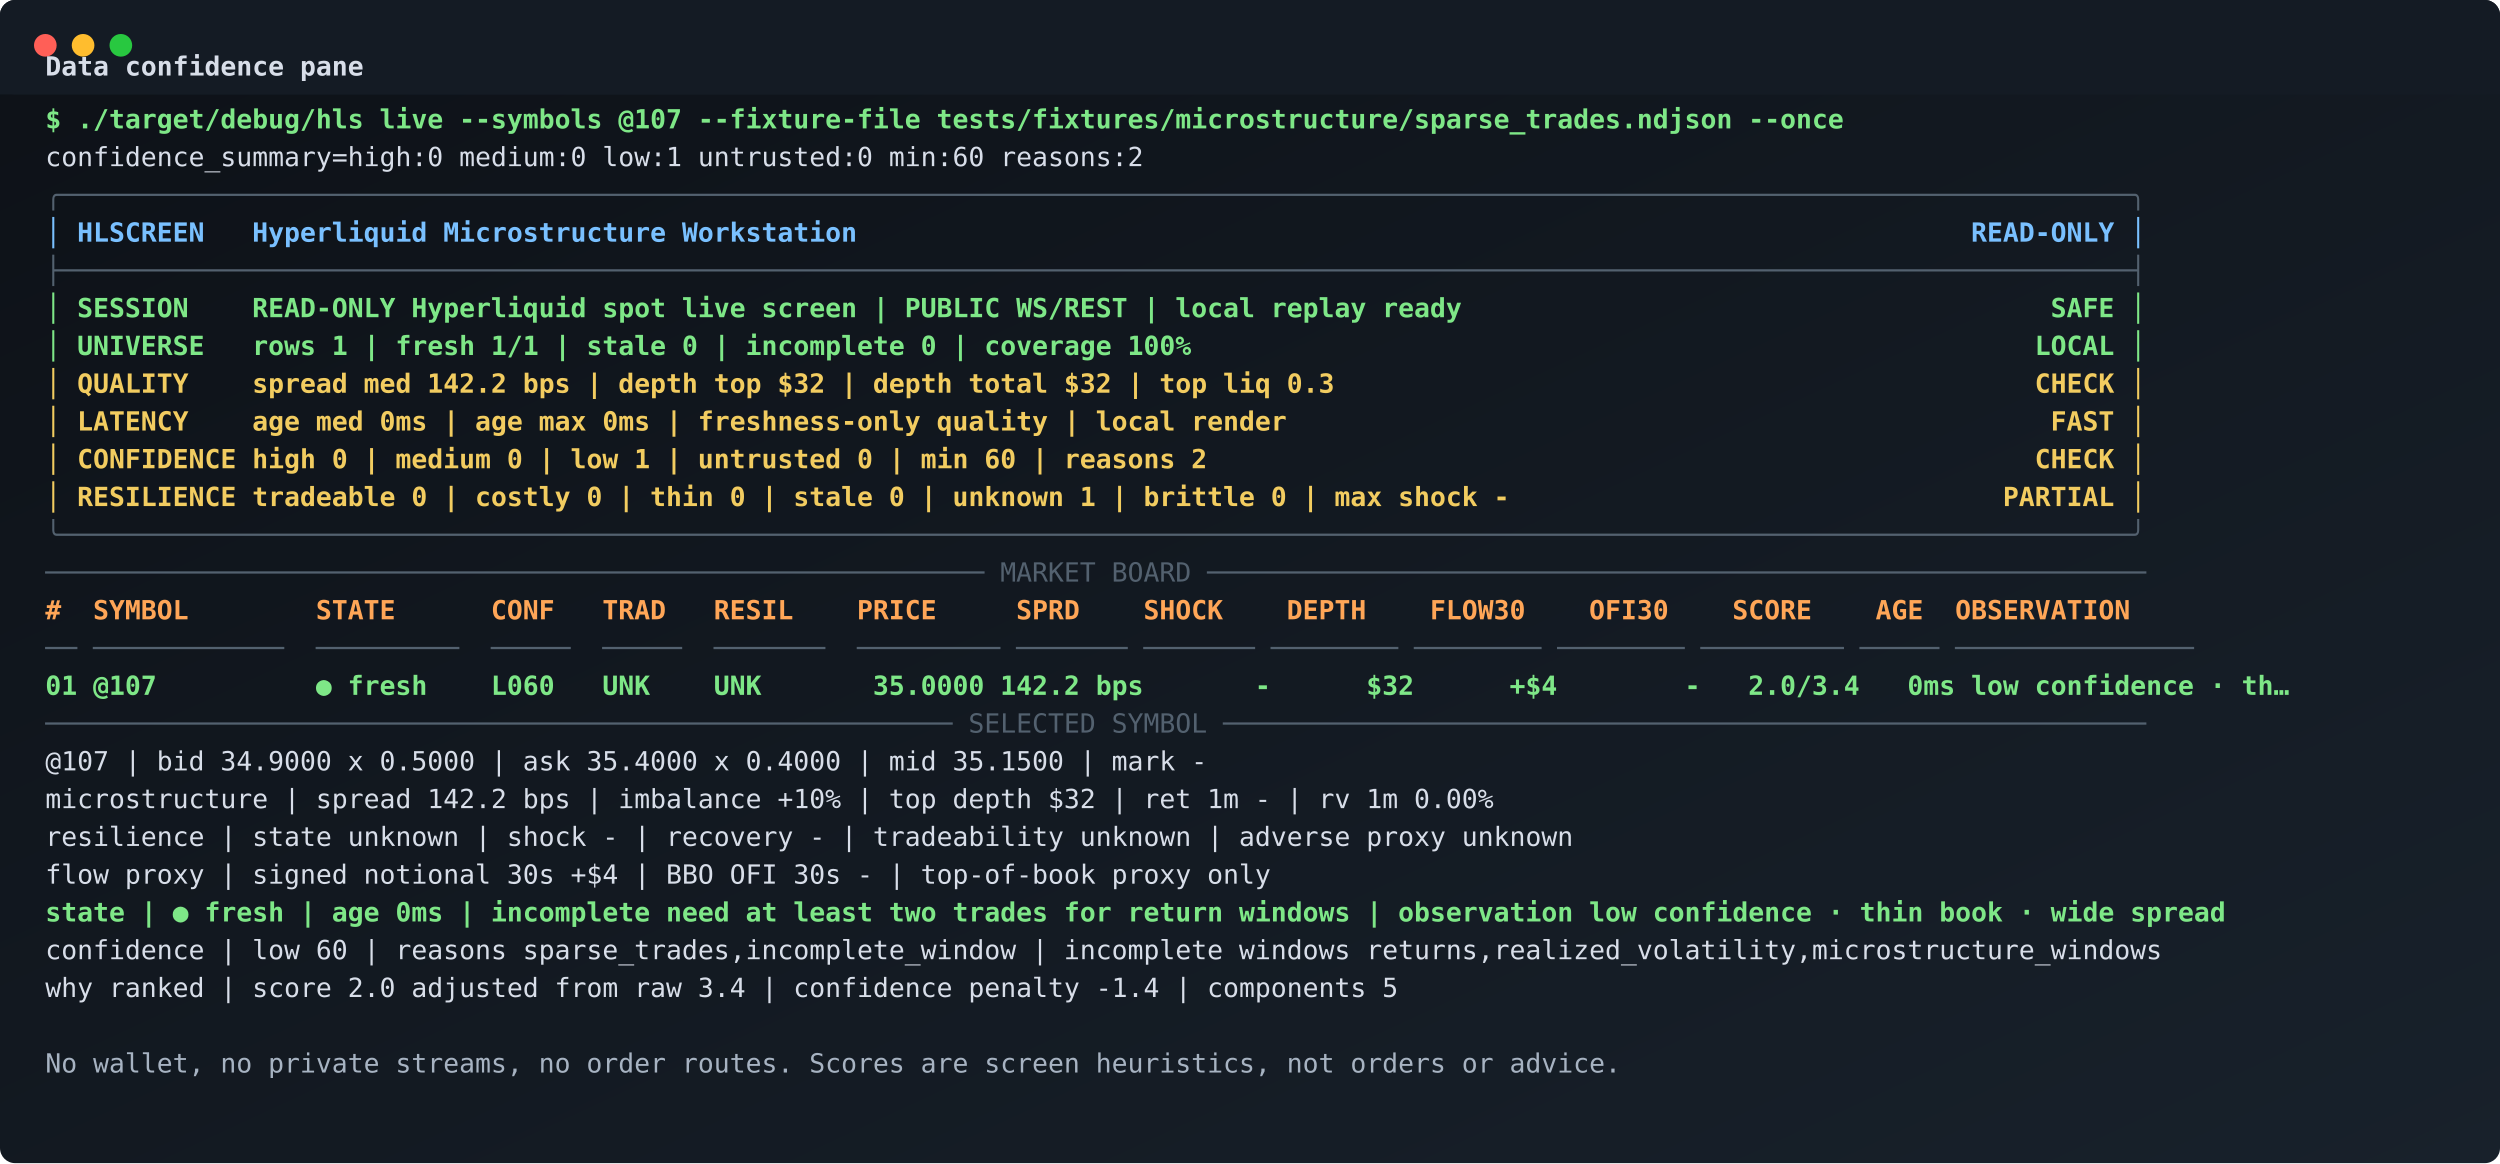
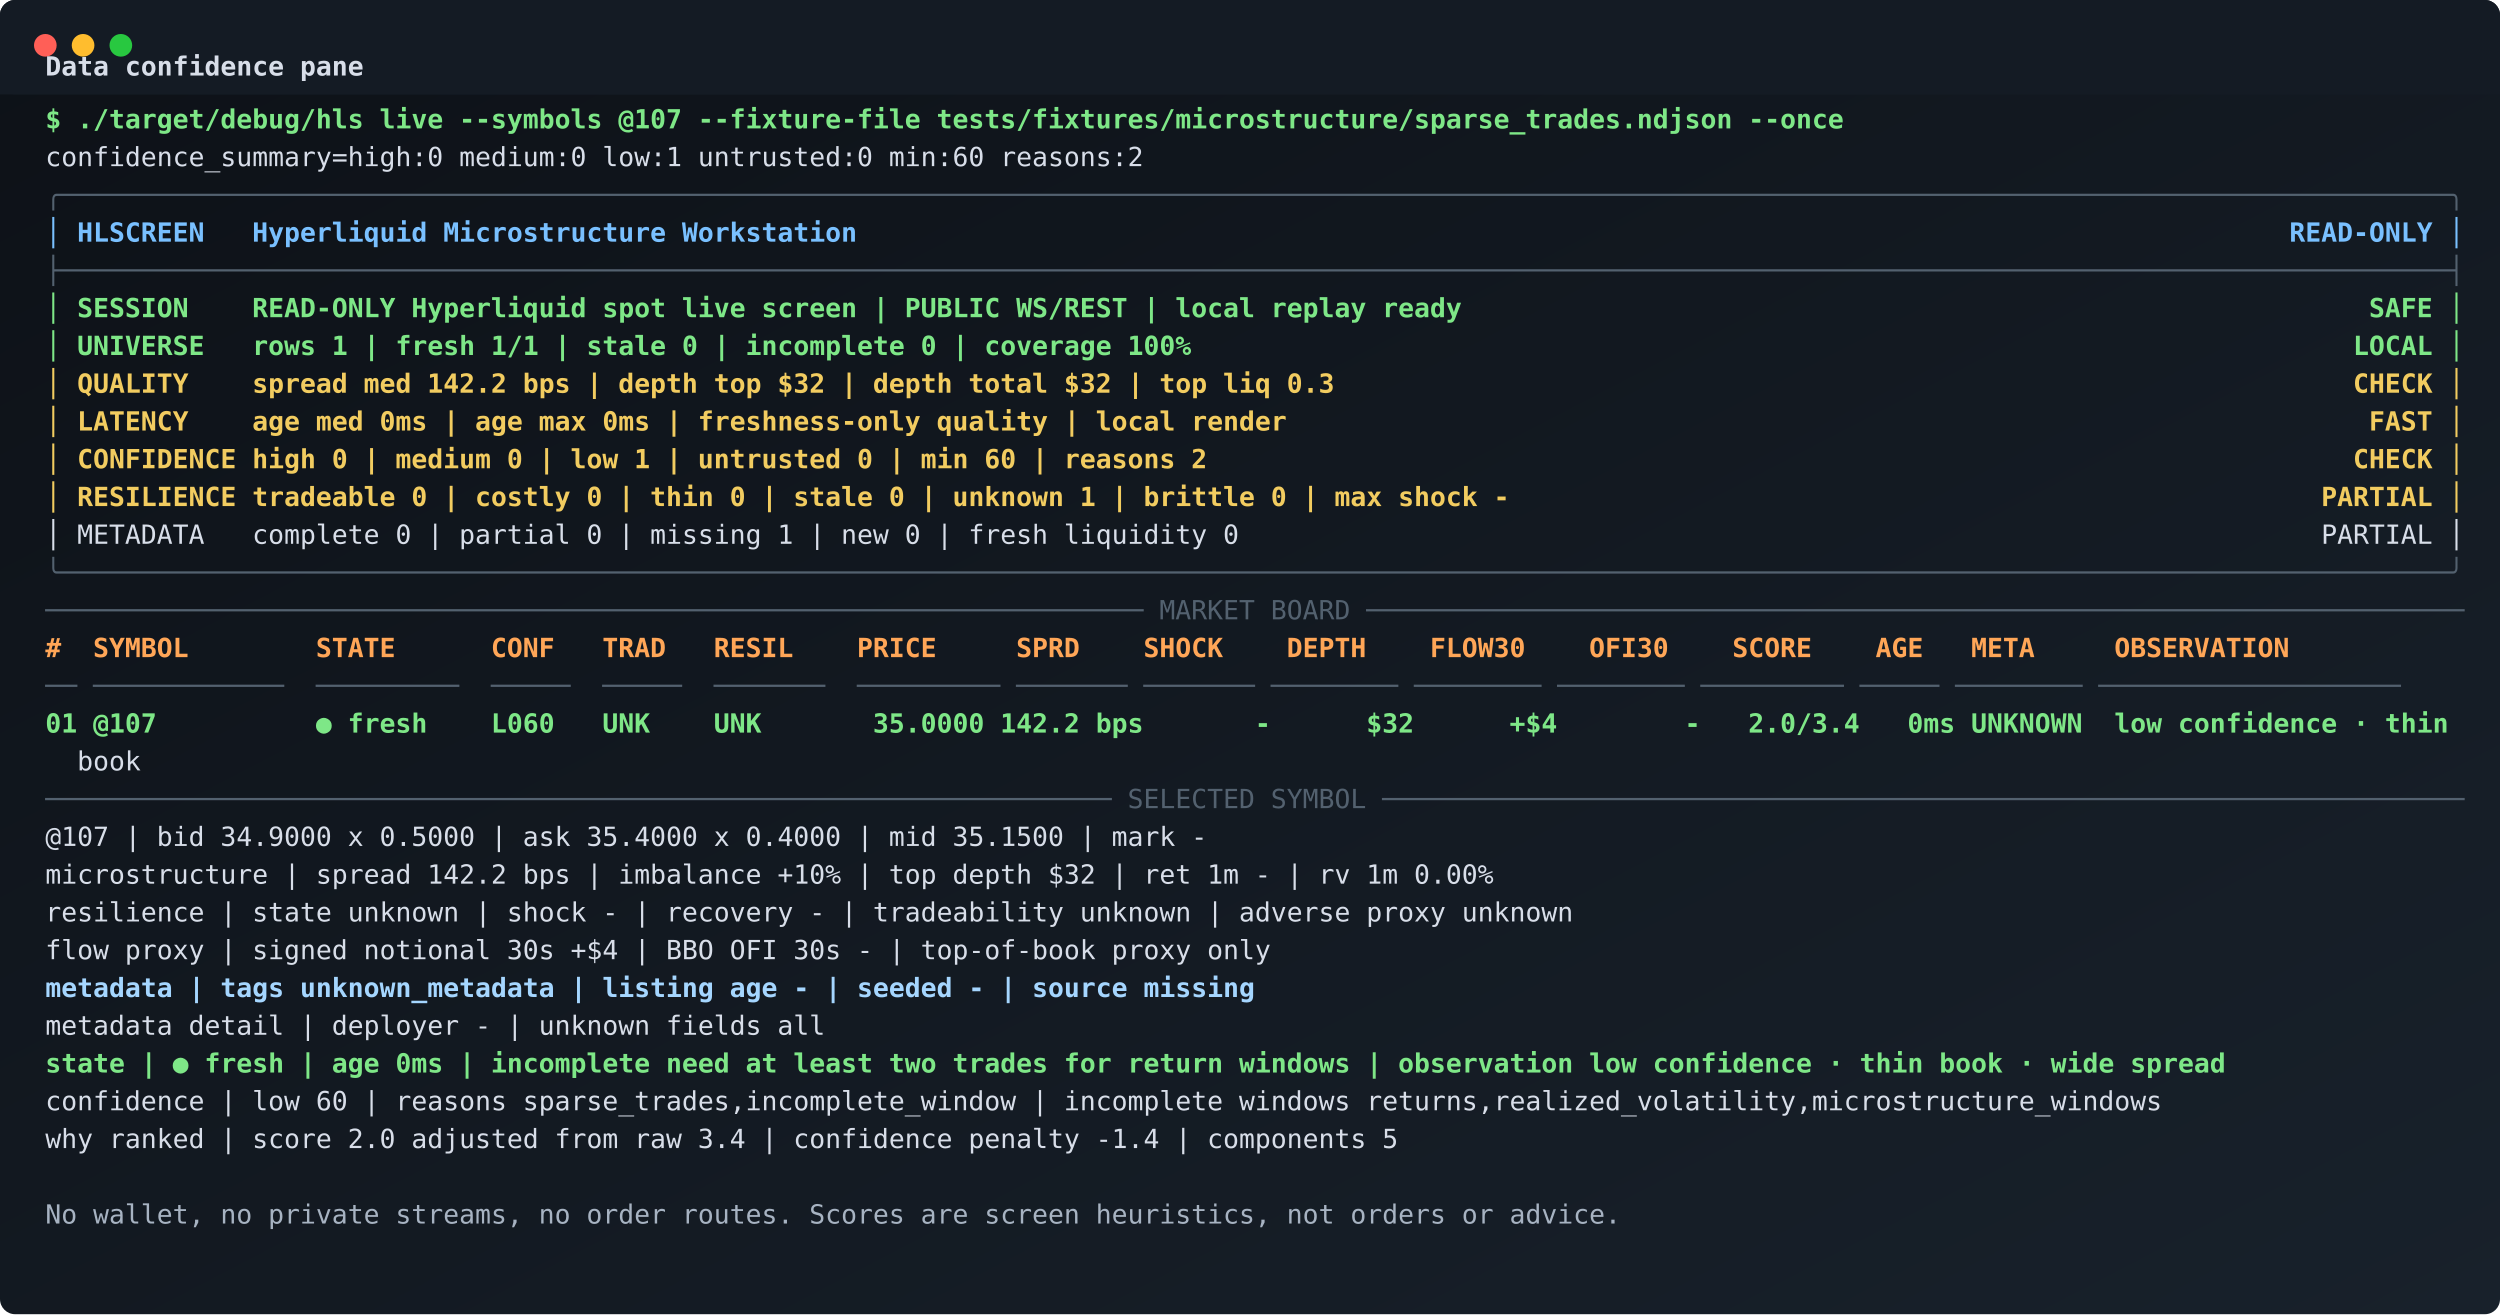
- <svg xmlns="http://www.w3.org/2000/svg" role="img" xml:space="preserve" aria-label="Data confidence pane terminal screenshot" viewBox="0 0 1324 616" width="1324" height="616">
+ <svg xmlns="http://www.w3.org/2000/svg" role="img" xml:space="preserve" aria-label="Data confidence pane terminal screenshot" viewBox="0 0 1324 696" width="1324" height="696">
  <defs>
    <linearGradient id="bg" x1="0" x2="1" y1="0" y2="1">
      <stop offset="0" stop-color="#0d1117" />
      <stop offset="1" stop-color="#18212b" />
    </linearGradient>
  </defs>
-   <rect width="1324" height="616" rx="8" fill="url(#bg)" />
+   <rect width="1324" height="696" rx="8" fill="url(#bg)" />
  <rect x="0" y="0" width="1324" height="50" rx="8" fill="#141b24" />
  <rect x="0" y="42" width="1324" height="8" fill="#141b24" />
  <circle cx="24" cy="24" r="6" fill="#ff5f57" />
  <circle cx="44" cy="24" r="6" fill="#ffbd2e" />
  <circle cx="64" cy="24" r="6" fill="#28c840" />
  <text x="24" y="40" fill="#d8dee9" font-family="ui-monospace, SFMono-Regular, Menlo, Consolas, monospace" font-size="14" font-weight="700">Data confidence pane</text>
  <text x="24" y="68" fill="#7ee787" font-family="ui-monospace, SFMono-Regular, Menlo, Consolas, monospace" font-size="14" font-weight="700">$ ./target/debug/hls live --symbols @107 --fixture-file tests/fixtures/microstructure/sparse_trades.ndjson --once</text>
  <text x="24" y="88" fill="#d8dee9" font-family="ui-monospace, SFMono-Regular, Menlo, Consolas, monospace" font-size="14" font-weight="400">confidence_summary=high:0 medium:0 low:1 untrusted:0 min:60 reasons:2</text>
-   <text x="24" y="108" fill="#53616f" font-family="ui-monospace, SFMono-Regular, Menlo, Consolas, monospace" font-size="14" font-weight="400">╭──────────────────────────────────────────────────────────────────────────────────────────────────────────────────────────────────╮</text>
-   <text x="24" y="128" fill="#79c0ff" font-family="ui-monospace, SFMono-Regular, Menlo, Consolas, monospace" font-size="14" font-weight="700">│ HLSCREEN   Hyperliquid Microstructure Workstation                                                                      READ-ONLY │</text>
-   <text x="24" y="148" fill="#53616f" font-family="ui-monospace, SFMono-Regular, Menlo, Consolas, monospace" font-size="14" font-weight="400">├──────────────────────────────────────────────────────────────────────────────────────────────────────────────────────────────────┤</text>
-   <text x="24" y="168" fill="#7ee787" font-family="ui-monospace, SFMono-Regular, Menlo, Consolas, monospace" font-size="14" font-weight="700">│ SESSION    READ-ONLY Hyperliquid spot live screen | PUBLIC WS/REST | local replay ready                                     SAFE │</text>
-   <text x="24" y="188" fill="#7ee787" font-family="ui-monospace, SFMono-Regular, Menlo, Consolas, monospace" font-size="14" font-weight="700">│ UNIVERSE   rows 1 | fresh 1/1 | stale 0 | incomplete 0 | coverage 100%                                                     LOCAL │</text>
-   <text x="24" y="208" fill="#f2cc60" font-family="ui-monospace, SFMono-Regular, Menlo, Consolas, monospace" font-size="14" font-weight="700">│ QUALITY    spread med 142.2 bps | depth top $32 | depth total $32 | top liq 0.3                                            CHECK │</text>
-   <text x="24" y="228" fill="#f2cc60" font-family="ui-monospace, SFMono-Regular, Menlo, Consolas, monospace" font-size="14" font-weight="700">│ LATENCY    age med 0ms | age max 0ms | freshness-only quality | local render                                                FAST │</text>
-   <text x="24" y="248" fill="#f2cc60" font-family="ui-monospace, SFMono-Regular, Menlo, Consolas, monospace" font-size="14" font-weight="700">│ CONFIDENCE high 0 | medium 0 | low 1 | untrusted 0 | min 60 | reasons 2                                                    CHECK │</text>
-   <text x="24" y="268" fill="#f2cc60" font-family="ui-monospace, SFMono-Regular, Menlo, Consolas, monospace" font-size="14" font-weight="700">│ RESILIENCE tradeable 0 | costly 0 | thin 0 | stale 0 | unknown 1 | brittle 0 | max shock -                               PARTIAL │</text>
-   <text x="24" y="288" fill="#53616f" font-family="ui-monospace, SFMono-Regular, Menlo, Consolas, monospace" font-size="14" font-weight="400">╰──────────────────────────────────────────────────────────────────────────────────────────────────────────────────────────────────╯</text>
-   <text x="24" y="308" fill="#53616f" font-family="ui-monospace, SFMono-Regular, Menlo, Consolas, monospace" font-size="14" font-weight="400">─────────────────────────────────────────────────────────── MARKET BOARD ───────────────────────────────────────────────────────────</text>
-   <text x="24" y="328" fill="#ffa657" font-family="ui-monospace, SFMono-Regular, Menlo, Consolas, monospace" font-size="14" font-weight="700">#  SYMBOL        STATE      CONF   TRAD   RESIL    PRICE     SPRD    SHOCK    DEPTH    FLOW30    OFI30    SCORE    AGE  OBSERVATION</text>
-   <text x="24" y="348" fill="#53616f" font-family="ui-monospace, SFMono-Regular, Menlo, Consolas, monospace" font-size="14" font-weight="400">── ────────────  ─────────  ─────  ─────  ───────  ───────── ─────── ─────── ──────── ──────── ──────── ───────── ───── ───────────────</text>
-   <text x="24" y="368" fill="#7ee787" font-family="ui-monospace, SFMono-Regular, Menlo, Consolas, monospace" font-size="14" font-weight="600">01 @107          ● fresh    L060   UNK    UNK       35.0000 142.2 bps       -      $32      +$4        -   2.0/3.4   0ms low confidence · th…</text>
-   <text x="24" y="388" fill="#53616f" font-family="ui-monospace, SFMono-Regular, Menlo, Consolas, monospace" font-size="14" font-weight="400">───────────────────────────────────────────────────────── SELECTED SYMBOL ──────────────────────────────────────────────────────────</text>
-   <text x="24" y="408" fill="#d8dee9" font-family="ui-monospace, SFMono-Regular, Menlo, Consolas, monospace" font-size="14" font-weight="400">@107 | bid 34.9000 x 0.5000 | ask 35.4000 x 0.4000 | mid 35.1500 | mark -</text>
-   <text x="24" y="428" fill="#d8dee9" font-family="ui-monospace, SFMono-Regular, Menlo, Consolas, monospace" font-size="14" font-weight="400">microstructure | spread 142.2 bps | imbalance +10% | top depth $32 | ret 1m - | rv 1m 0.00%</text>
-   <text x="24" y="448" fill="#d8dee9" font-family="ui-monospace, SFMono-Regular, Menlo, Consolas, monospace" font-size="14" font-weight="400">resilience | state unknown | shock - | recovery - | tradeability unknown | adverse proxy unknown</text>
-   <text x="24" y="468" fill="#d8dee9" font-family="ui-monospace, SFMono-Regular, Menlo, Consolas, monospace" font-size="14" font-weight="400">flow proxy | signed notional 30s +$4 | BBO OFI 30s - | top-of-book proxy only</text>
-   <text x="24" y="488" fill="#7ee787" font-family="ui-monospace, SFMono-Regular, Menlo, Consolas, monospace" font-size="14" font-weight="600">state | ● fresh | age 0ms | incomplete need at least two trades for return windows | observation low confidence · thin book · wide spread</text>
-   <text x="24" y="508" fill="#d8dee9" font-family="ui-monospace, SFMono-Regular, Menlo, Consolas, monospace" font-size="14" font-weight="400">confidence | low 60 | reasons sparse_trades,incomplete_window | incomplete windows returns,realized_volatility,microstructure_windows</text>
-   <text x="24" y="528" fill="#d8dee9" font-family="ui-monospace, SFMono-Regular, Menlo, Consolas, monospace" font-size="14" font-weight="400">why ranked | score 2.0 adjusted from raw 3.4 | confidence penalty -1.4 | components 5</text>
-   <text x="24" y="548" fill="#d8dee9" font-family="ui-monospace, SFMono-Regular, Menlo, Consolas, monospace" font-size="14" font-weight="400" />
-   <text x="24" y="568" fill="#a7b3c2" font-family="ui-monospace, SFMono-Regular, Menlo, Consolas, monospace" font-size="14" font-weight="400">No wallet, no private streams, no order routes. Scores are screen heuristics, not orders or advice.</text>
+   <text x="24" y="108" fill="#53616f" font-family="ui-monospace, SFMono-Regular, Menlo, Consolas, monospace" font-size="14" font-weight="400">╭──────────────────────────────────────────────────────────────────────────────────────────────────────────────────────────────────────────────────────╮</text>
+   <text x="24" y="128" fill="#79c0ff" font-family="ui-monospace, SFMono-Regular, Menlo, Consolas, monospace" font-size="14" font-weight="700">│ HLSCREEN   Hyperliquid Microstructure Workstation                                                                                          READ-ONLY │</text>
+   <text x="24" y="148" fill="#53616f" font-family="ui-monospace, SFMono-Regular, Menlo, Consolas, monospace" font-size="14" font-weight="400">├──────────────────────────────────────────────────────────────────────────────────────────────────────────────────────────────────────────────────────┤</text>
+   <text x="24" y="168" fill="#7ee787" font-family="ui-monospace, SFMono-Regular, Menlo, Consolas, monospace" font-size="14" font-weight="700">│ SESSION    READ-ONLY Hyperliquid spot live screen | PUBLIC WS/REST | local replay ready                                                         SAFE │</text>
+   <text x="24" y="188" fill="#7ee787" font-family="ui-monospace, SFMono-Regular, Menlo, Consolas, monospace" font-size="14" font-weight="700">│ UNIVERSE   rows 1 | fresh 1/1 | stale 0 | incomplete 0 | coverage 100%                                                                         LOCAL │</text>
+   <text x="24" y="208" fill="#f2cc60" font-family="ui-monospace, SFMono-Regular, Menlo, Consolas, monospace" font-size="14" font-weight="700">│ QUALITY    spread med 142.2 bps | depth top $32 | depth total $32 | top liq 0.3                                                                CHECK │</text>
+   <text x="24" y="228" fill="#f2cc60" font-family="ui-monospace, SFMono-Regular, Menlo, Consolas, monospace" font-size="14" font-weight="700">│ LATENCY    age med 0ms | age max 0ms | freshness-only quality | local render                                                                    FAST │</text>
+   <text x="24" y="248" fill="#f2cc60" font-family="ui-monospace, SFMono-Regular, Menlo, Consolas, monospace" font-size="14" font-weight="700">│ CONFIDENCE high 0 | medium 0 | low 1 | untrusted 0 | min 60 | reasons 2                                                                        CHECK │</text>
+   <text x="24" y="268" fill="#f2cc60" font-family="ui-monospace, SFMono-Regular, Menlo, Consolas, monospace" font-size="14" font-weight="700">│ RESILIENCE tradeable 0 | costly 0 | thin 0 | stale 0 | unknown 1 | brittle 0 | max shock -                                                   PARTIAL │</text>
+   <text x="24" y="288" fill="#d8dee9" font-family="ui-monospace, SFMono-Regular, Menlo, Consolas, monospace" font-size="14" font-weight="400">│ METADATA   complete 0 | partial 0 | missing 1 | new 0 | fresh liquidity 0                                                                    PARTIAL │</text>
+   <text x="24" y="308" fill="#53616f" font-family="ui-monospace, SFMono-Regular, Menlo, Consolas, monospace" font-size="14" font-weight="400">╰──────────────────────────────────────────────────────────────────────────────────────────────────────────────────────────────────────────────────────╯</text>
+   <text x="24" y="328" fill="#53616f" font-family="ui-monospace, SFMono-Regular, Menlo, Consolas, monospace" font-size="14" font-weight="400">───────────────────────────────────────────────────────────────────── MARKET BOARD ─────────────────────────────────────────────────────────────────────</text>
+   <text x="24" y="348" fill="#ffa657" font-family="ui-monospace, SFMono-Regular, Menlo, Consolas, monospace" font-size="14" font-weight="700">#  SYMBOL        STATE      CONF   TRAD   RESIL    PRICE     SPRD    SHOCK    DEPTH    FLOW30    OFI30    SCORE    AGE   META     OBSERVATION</text>
+   <text x="24" y="368" fill="#53616f" font-family="ui-monospace, SFMono-Regular, Menlo, Consolas, monospace" font-size="14" font-weight="400">── ────────────  ─────────  ─────  ─────  ───────  ───────── ─────── ─────── ──────── ──────── ──────── ───────── ───── ──────── ───────────────────</text>
+   <text x="24" y="388" fill="#7ee787" font-family="ui-monospace, SFMono-Regular, Menlo, Consolas, monospace" font-size="14" font-weight="600">01 @107          ● fresh    L060   UNK    UNK       35.0000 142.2 bps       -      $32      +$4        -   2.0/3.4   0ms UNKNOWN  low confidence · thin</text>
+   <text x="24" y="408" fill="#d8dee9" font-family="ui-monospace, SFMono-Regular, Menlo, Consolas, monospace" font-size="14" font-weight="400">  book</text>
+   <text x="24" y="428" fill="#53616f" font-family="ui-monospace, SFMono-Regular, Menlo, Consolas, monospace" font-size="14" font-weight="400">─────────────────────────────────────────────────────────────────── SELECTED SYMBOL ────────────────────────────────────────────────────────────────────</text>
+   <text x="24" y="448" fill="#d8dee9" font-family="ui-monospace, SFMono-Regular, Menlo, Consolas, monospace" font-size="14" font-weight="400">@107 | bid 34.9000 x 0.5000 | ask 35.4000 x 0.4000 | mid 35.1500 | mark -</text>
+   <text x="24" y="468" fill="#d8dee9" font-family="ui-monospace, SFMono-Regular, Menlo, Consolas, monospace" font-size="14" font-weight="400">microstructure | spread 142.2 bps | imbalance +10% | top depth $32 | ret 1m - | rv 1m 0.00%</text>
+   <text x="24" y="488" fill="#d8dee9" font-family="ui-monospace, SFMono-Regular, Menlo, Consolas, monospace" font-size="14" font-weight="400">resilience | state unknown | shock - | recovery - | tradeability unknown | adverse proxy unknown</text>
+   <text x="24" y="508" fill="#d8dee9" font-family="ui-monospace, SFMono-Regular, Menlo, Consolas, monospace" font-size="14" font-weight="400">flow proxy | signed notional 30s +$4 | BBO OFI 30s - | top-of-book proxy only</text>
+   <text x="24" y="528" fill="#a5d6ff" font-family="ui-monospace, SFMono-Regular, Menlo, Consolas, monospace" font-size="14" font-weight="600">metadata | tags unknown_metadata | listing age - | seeded - | source missing</text>
+   <text x="24" y="548" fill="#d8dee9" font-family="ui-monospace, SFMono-Regular, Menlo, Consolas, monospace" font-size="14" font-weight="400">metadata detail | deployer - | unknown fields all</text>
+   <text x="24" y="568" fill="#7ee787" font-family="ui-monospace, SFMono-Regular, Menlo, Consolas, monospace" font-size="14" font-weight="600">state | ● fresh | age 0ms | incomplete need at least two trades for return windows | observation low confidence · thin book · wide spread</text>
+   <text x="24" y="588" fill="#d8dee9" font-family="ui-monospace, SFMono-Regular, Menlo, Consolas, monospace" font-size="14" font-weight="400">confidence | low 60 | reasons sparse_trades,incomplete_window | incomplete windows returns,realized_volatility,microstructure_windows</text>
+   <text x="24" y="608" fill="#d8dee9" font-family="ui-monospace, SFMono-Regular, Menlo, Consolas, monospace" font-size="14" font-weight="400">why ranked | score 2.0 adjusted from raw 3.4 | confidence penalty -1.4 | components 5</text>
+   <text x="24" y="628" fill="#d8dee9" font-family="ui-monospace, SFMono-Regular, Menlo, Consolas, monospace" font-size="14" font-weight="400" />
+   <text x="24" y="648" fill="#a7b3c2" font-family="ui-monospace, SFMono-Regular, Menlo, Consolas, monospace" font-size="14" font-weight="400">No wallet, no private streams, no order routes. Scores are screen heuristics, not orders or advice.</text>
</svg>
